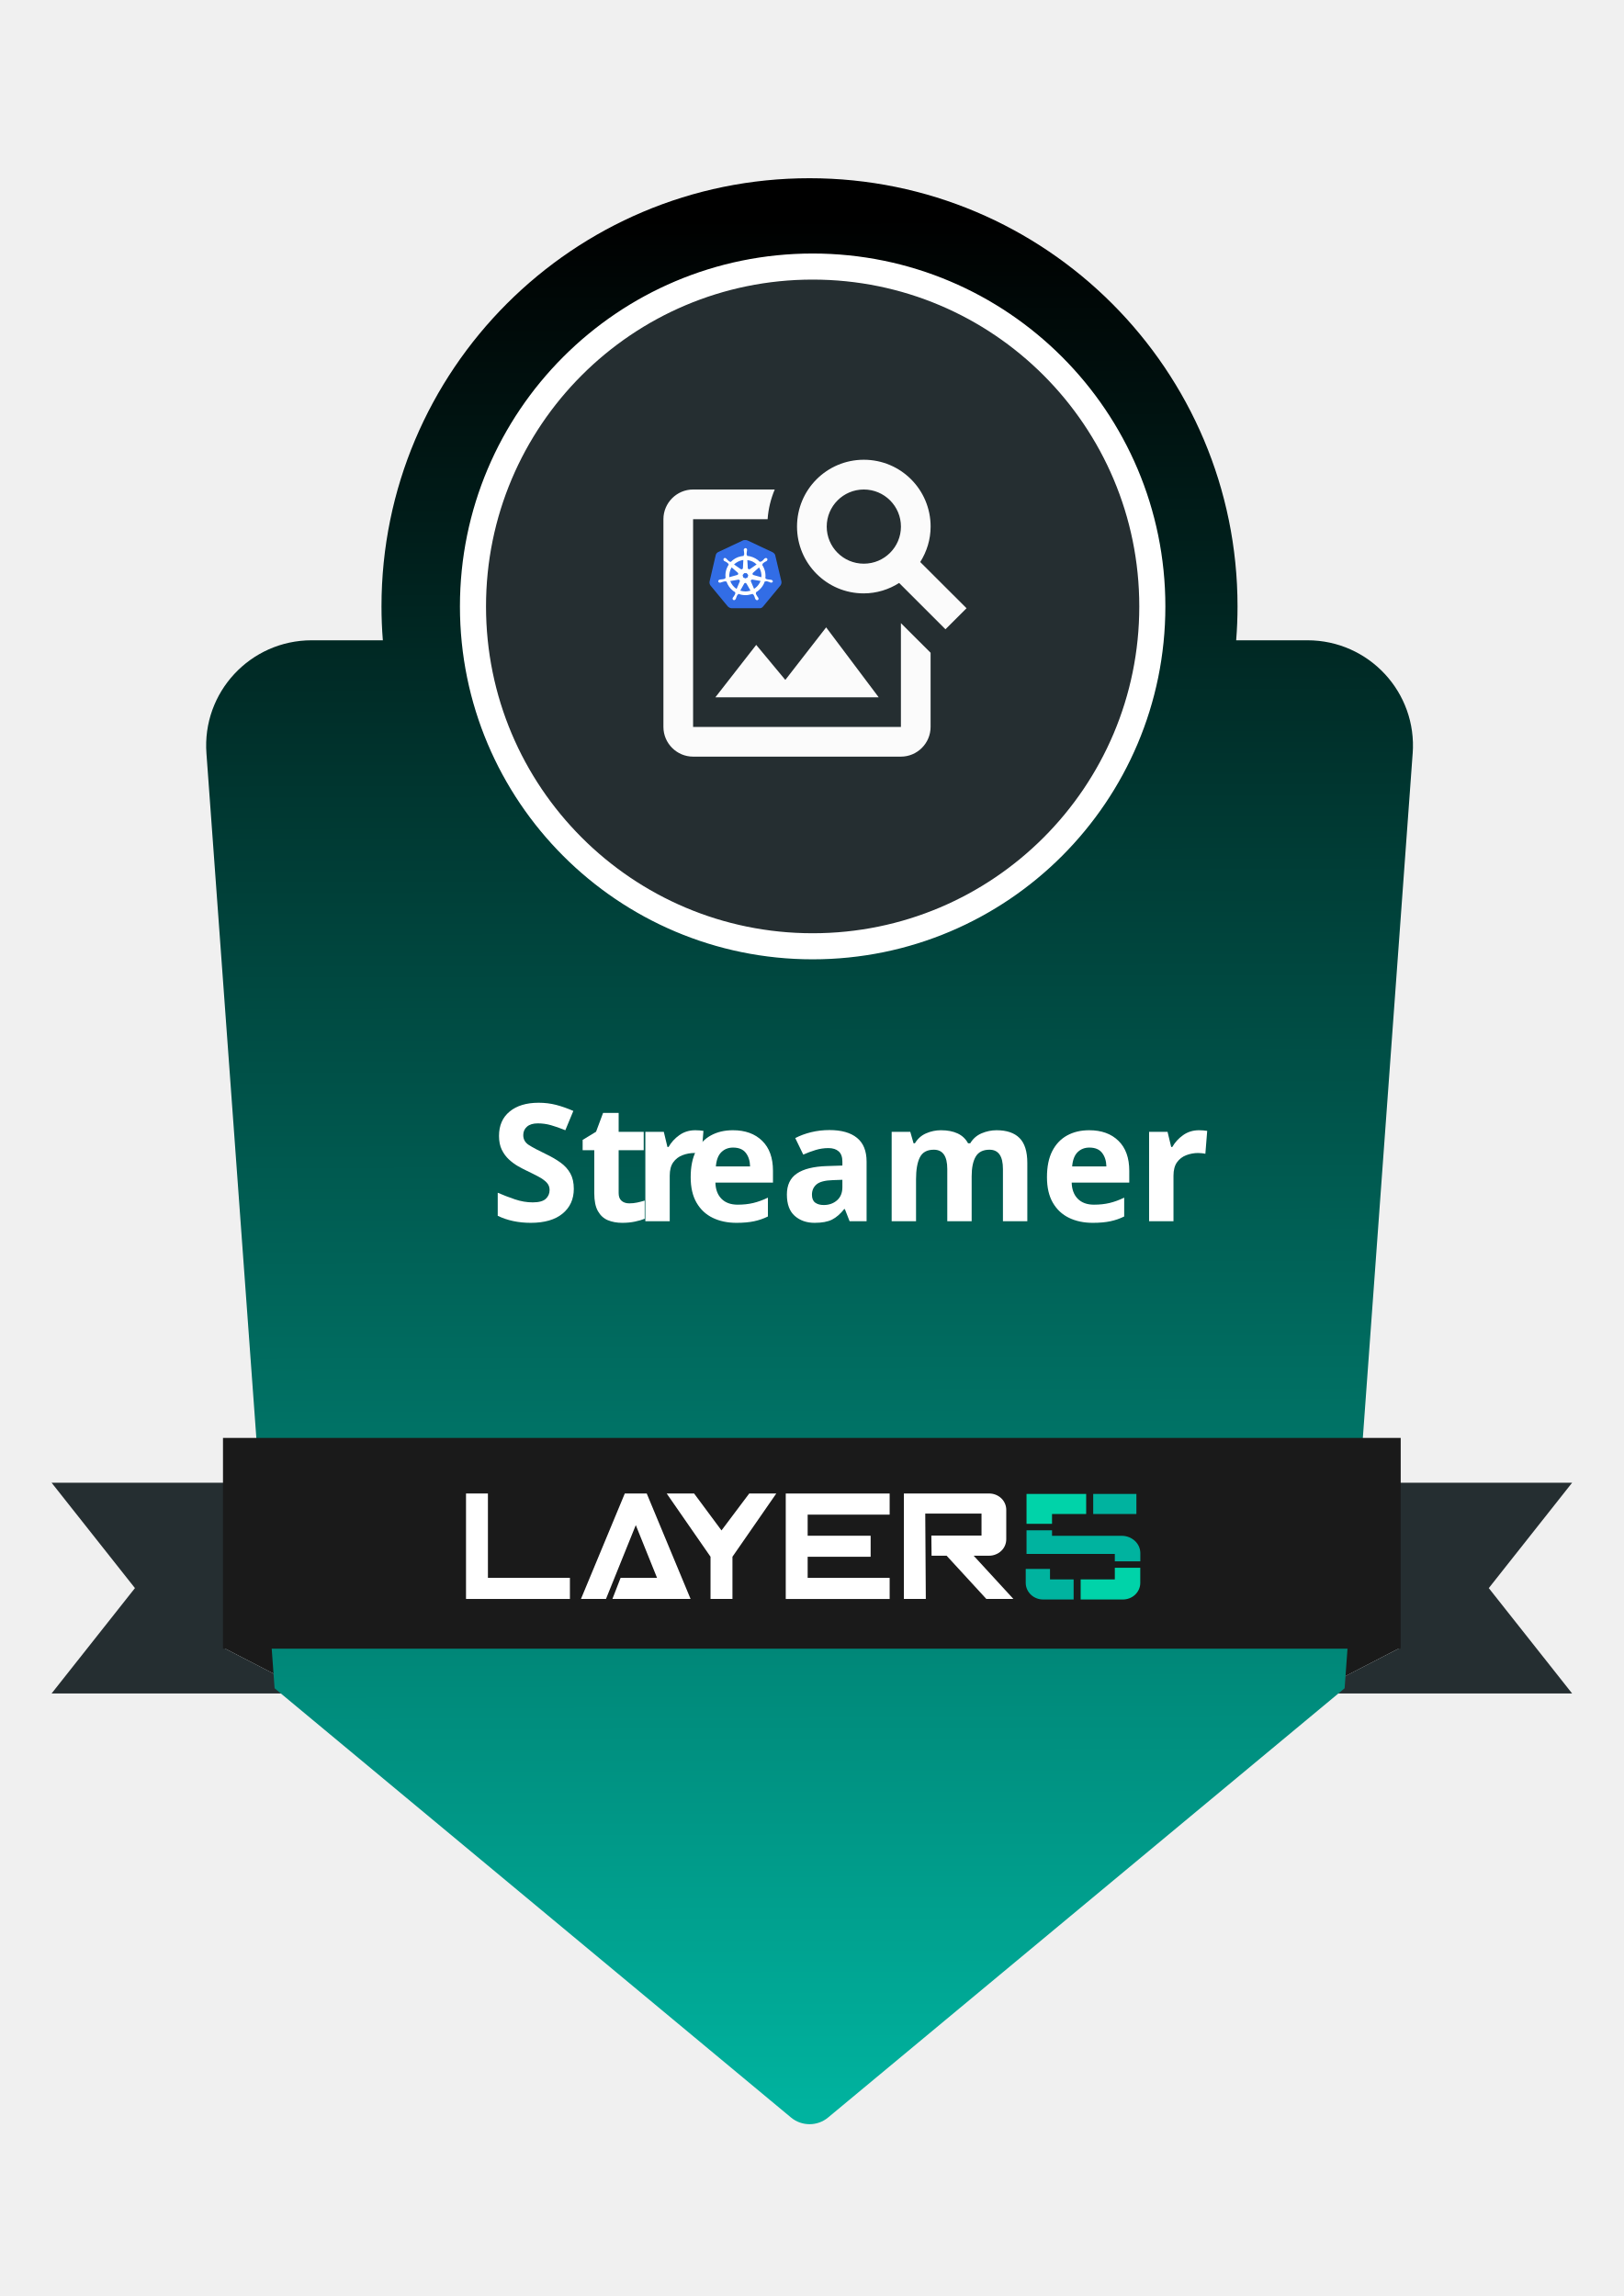
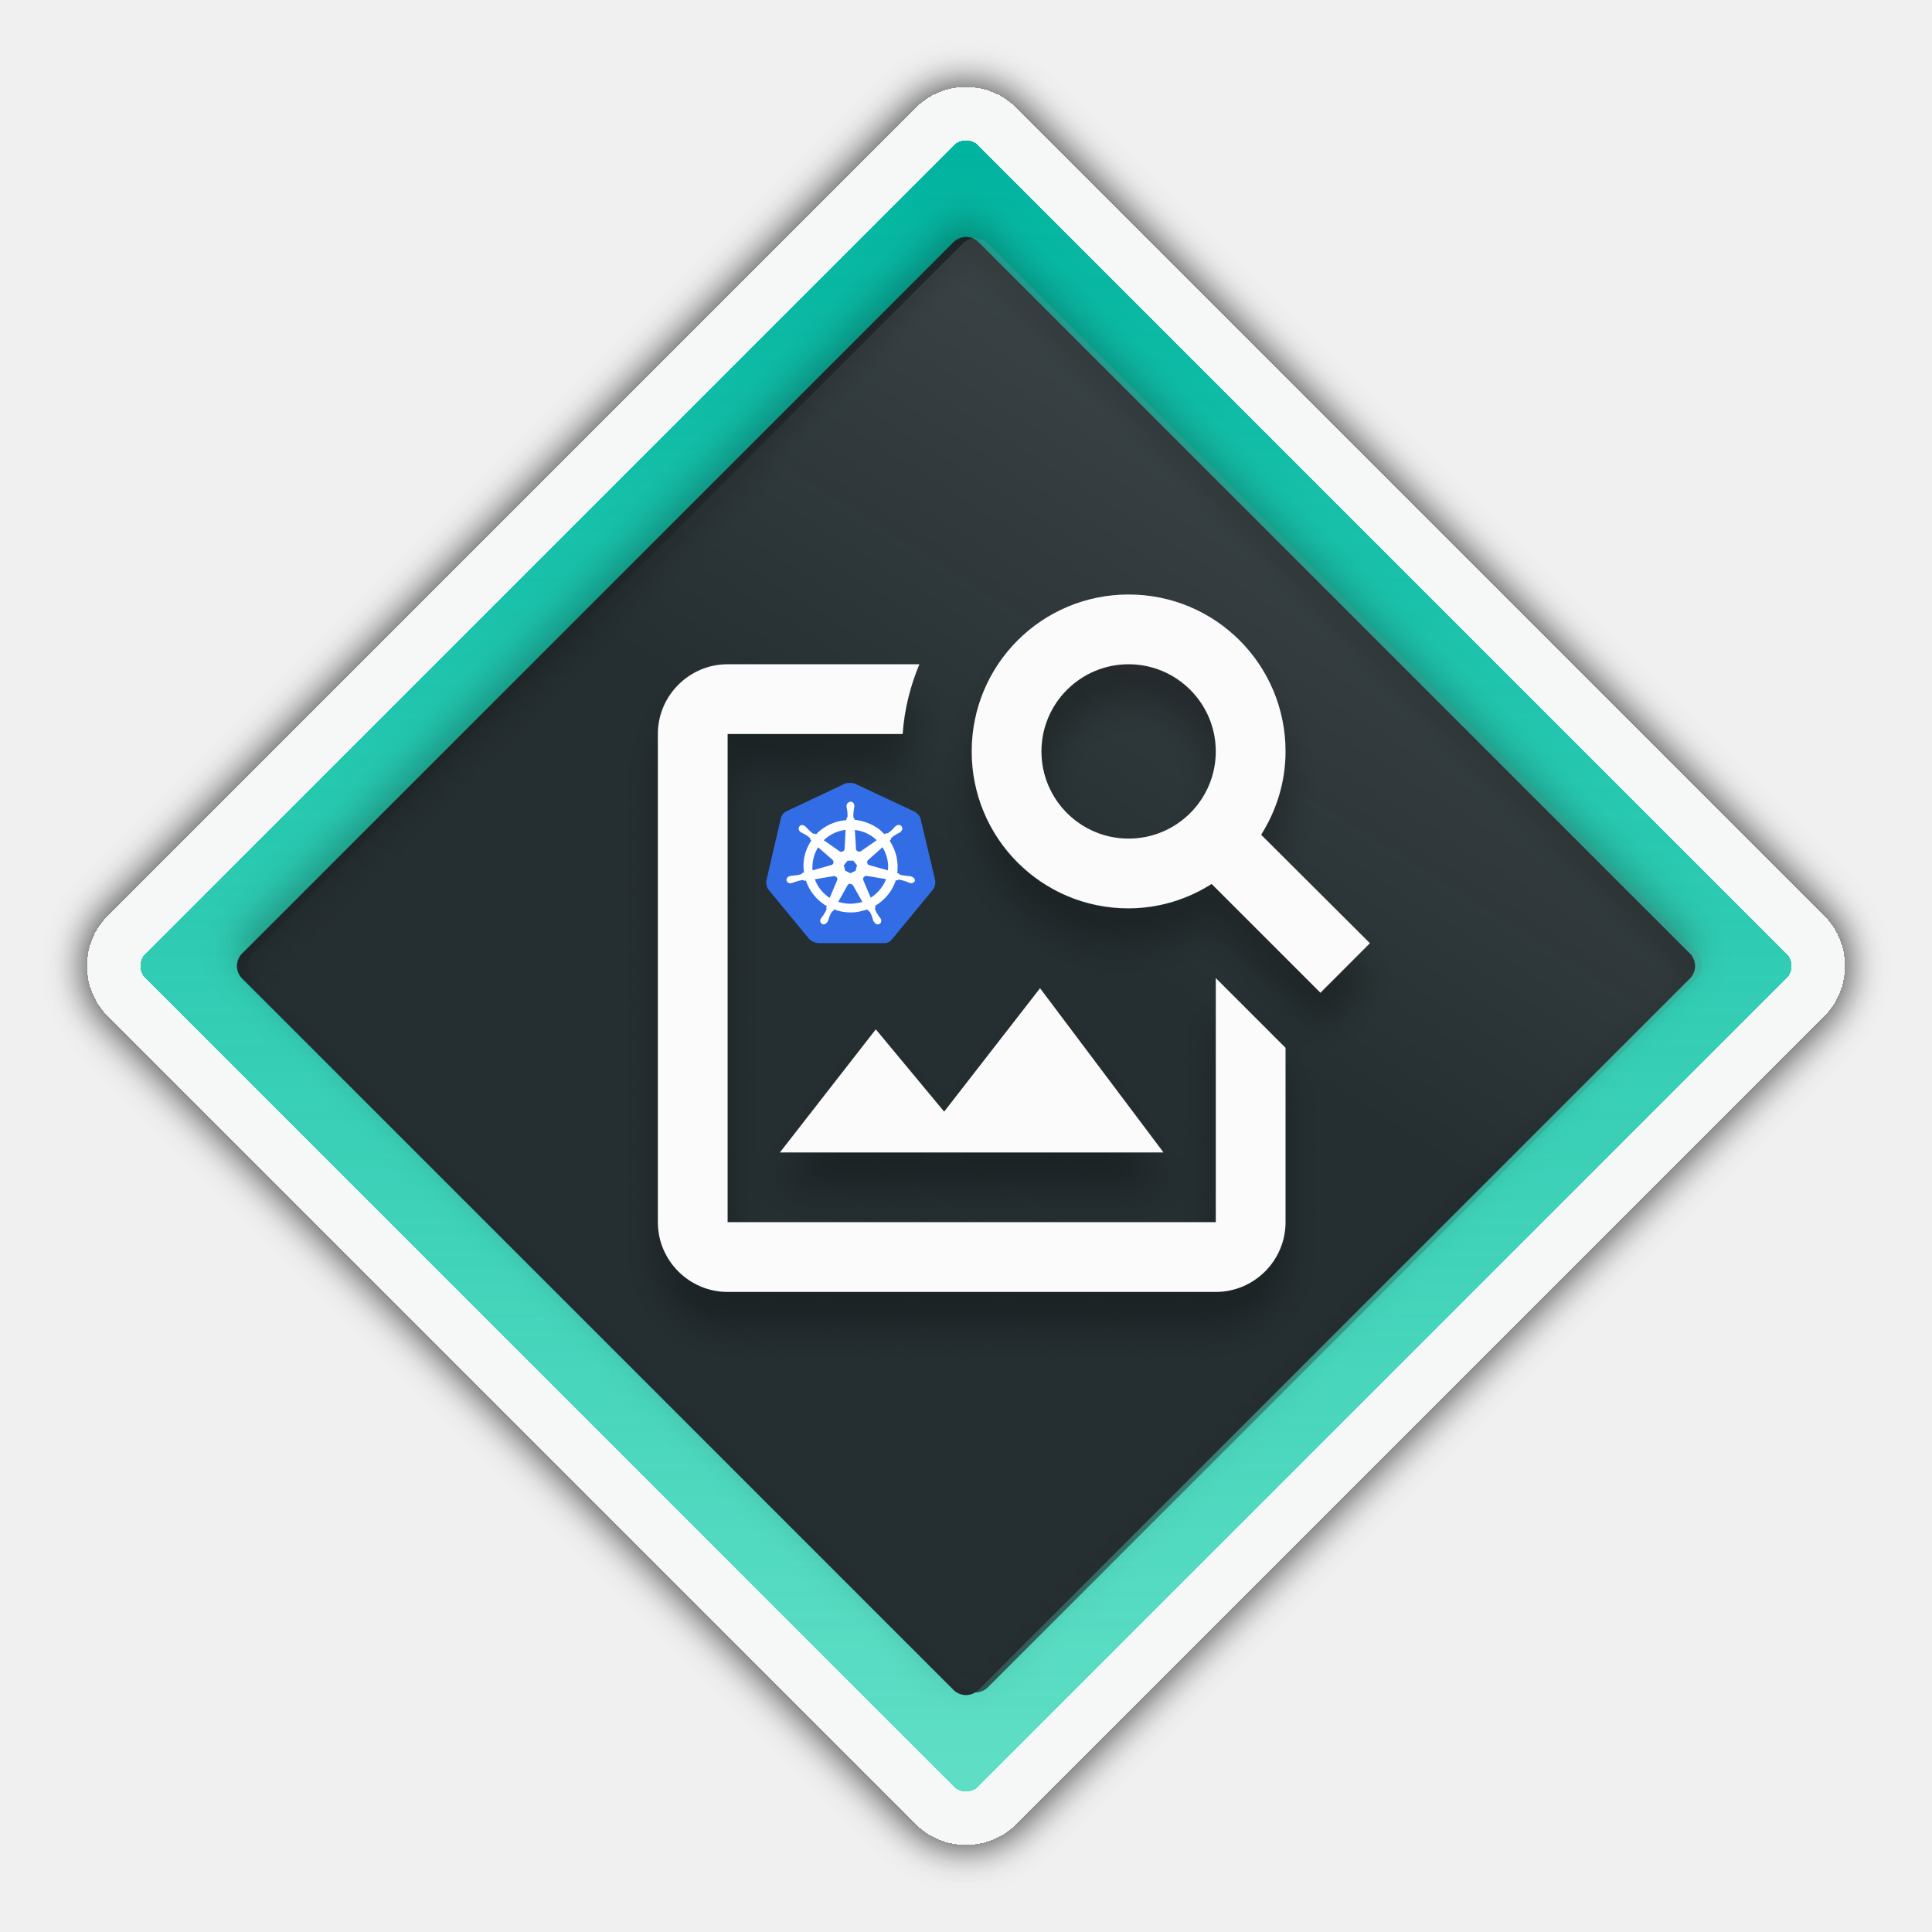
- <svg xmlns="http://www.w3.org/2000/svg" id="Layer_1" data-name="Layer 1" viewBox="0 0 595.28 841.89">
+ <svg xmlns="http://www.w3.org/2000/svg" width="217" height="217" viewBox="0 0 217 217" fill="none">
+   <g filter="url(#filter0_dddd_17940_5184)">
+     <path d="M109.914 200.64C109.133 201.422 107.867 201.422 107.086 200.64L16.357 109.912C15.576 109.131 15.576 107.865 16.357 107.084L107.086 16.355C107.867 15.574 109.133 15.574 109.914 16.355L200.643 107.084C201.424 107.865 201.424 109.131 200.643 109.912L109.914 200.64Z" fill="url(#paint0_linear_17940_5184)" shape-rendering="crispEdges" />
+     <path d="M14.236 112.033L104.964 202.762C106.917 204.714 110.083 204.714 112.036 202.762L202.764 112.033C204.716 110.081 204.716 106.915 202.764 104.962L112.036 14.234C110.083 12.281 106.917 12.281 104.964 14.234L14.236 104.962C12.284 106.915 12.284 110.081 14.236 112.033Z" stroke="#F6F8F8" stroke-width="6" shape-rendering="crispEdges" />
+   </g>
+   <g filter="url(#filter1_di_17940_5184)">
+     <path d="M109.914 189.797C109.133 190.578 107.867 190.578 107.086 189.797L27.205 109.916C26.424 109.134 26.424 107.868 27.205 107.087L107.086 27.206C107.867 26.425 109.133 26.425 109.914 27.206L189.795 107.087C190.576 107.868 190.576 109.134 189.795 109.916L109.914 189.797Z" fill="#252E31" />
+   </g>
+   <path d="M108.136 27.352C108.917 26.571 110.183 26.571 110.964 27.352L190.629 107.016C191.41 107.797 191.41 109.064 190.629 109.845L110.964 189.51C110.183 190.291 108.917 190.291 108.136 189.51L28.471 109.845C27.69 109.064 27.69 107.798 28.471 107.016L108.136 27.352Z" fill="url(#paint1_linear_17940_5184)" />
+   <g clip-path="url(#clip0_17940_5184)" filter="url(#filter2_d_17940_5184)">
+     <path d="M136.557 109.857V137.273H81.724V82.44H101.385C101.581 79.659 102.247 77.035 103.265 74.607H81.724C77.415 74.607 73.89 78.132 73.89 82.44V137.273C73.89 141.582 77.415 145.107 81.724 145.107H136.557C140.865 145.107 144.39 141.582 144.39 137.273V117.69L136.557 109.857ZM130.682 129.44H87.599L98.369 115.614L106.046 124.858L116.817 110.993L130.682 129.44ZM141.648 93.759C143.372 91.018 144.39 87.845 144.39 84.398C144.39 74.646 136.518 66.773 126.765 66.773C117.013 66.773 109.14 74.646 109.14 84.398C109.14 94.151 117.013 102.023 126.726 102.023C130.173 102.023 133.384 101.005 136.087 99.282L148.307 111.502L153.868 105.94L141.648 93.759ZM126.765 94.19C121.36 94.19 116.973 89.803 116.973 84.398C116.973 78.993 121.36 74.607 126.765 74.607C132.17 74.607 136.557 78.993 136.557 84.398C136.557 89.803 132.17 94.19 126.765 94.19Z" fill="#FBFBFB" />
+   </g>
+   <g clip-path="url(#clip1_17940_5184)">
+     <path d="M103.395 91.941C103.287 91.6 103.025 91.323 102.699 91.153L96.074 88.044C95.899 87.959 95.704 87.938 95.529 87.938C95.355 87.938 95.16 87.938 94.987 87.98L88.359 91.111C88.033 91.259 87.795 91.537 87.707 91.899L86.079 98.904C86.014 99.267 86.1 99.629 86.319 99.927L90.903 105.484C91.164 105.74 91.534 105.91 91.902 105.931H99.202C99.593 105.974 99.962 105.804 100.2 105.484L104.785 99.927C105.003 99.629 105.09 99.267 105.046 98.904L103.395 91.941Z" fill="#326DE6" />
+     <path d="M102.383 98.461C102.362 98.461 102.34 98.461 102.34 98.44C102.34 98.419 102.297 98.419 102.253 98.419C102.167 98.398 102.08 98.398 101.992 98.398C101.949 98.398 101.906 98.398 101.862 98.377H101.841C101.601 98.355 101.341 98.313 101.102 98.249C101.037 98.228 100.972 98.164 100.95 98.101L100.777 98.058C100.863 97.44 100.82 96.802 100.69 96.184C100.539 95.566 100.277 94.97 99.93 94.438L100.059 94.311V94.29C100.059 94.226 100.081 94.141 100.124 94.099C100.319 93.929 100.516 93.8 100.732 93.673C100.775 93.651 100.819 93.63 100.862 93.609C100.948 93.567 101.013 93.524 101.102 93.482C101.123 93.461 101.145 93.461 101.166 93.439C101.188 93.418 101.166 93.418 101.166 93.397C101.361 93.248 101.406 92.992 101.253 92.801C101.188 92.716 101.058 92.653 100.948 92.653C100.84 92.653 100.73 92.695 100.644 92.759L100.622 92.78C100.601 92.801 100.579 92.823 100.557 92.823C100.492 92.886 100.427 92.95 100.384 93.014C100.362 93.056 100.319 93.077 100.297 93.098C100.146 93.268 99.95 93.439 99.755 93.567C99.712 93.588 99.668 93.609 99.625 93.609C99.603 93.609 99.56 93.609 99.538 93.588H99.517L99.344 93.694C99.17 93.524 98.974 93.353 98.801 93.183C97.997 92.565 96.998 92.183 95.976 92.076L95.954 91.906V91.927C95.889 91.885 95.868 91.821 95.846 91.757C95.846 91.522 95.846 91.289 95.889 91.033V91.012C95.889 90.969 95.911 90.927 95.911 90.884C95.933 90.8 95.933 90.715 95.954 90.628V90.498C95.976 90.284 95.803 90.072 95.585 90.051C95.455 90.03 95.323 90.093 95.215 90.199C95.129 90.284 95.085 90.39 95.085 90.498V90.604C95.085 90.689 95.107 90.774 95.129 90.86C95.15 90.903 95.15 90.945 95.15 90.987V91.009C95.193 91.244 95.193 91.477 95.193 91.733C95.172 91.797 95.15 91.86 95.085 91.903V91.945L95.064 92.115C94.824 92.136 94.586 92.179 94.324 92.221C93.304 92.435 92.368 92.967 91.653 93.712L91.523 93.627H91.501C91.479 93.627 91.458 93.648 91.414 93.648C91.371 93.648 91.328 93.627 91.285 93.606C91.09 93.458 90.893 93.286 90.742 93.117C90.72 93.074 90.677 93.053 90.655 93.032C90.59 92.968 90.547 92.904 90.482 92.841C90.46 92.82 90.439 92.82 90.417 92.798C90.395 92.777 90.395 92.777 90.395 92.777C90.309 92.713 90.201 92.671 90.091 92.671C89.961 92.671 89.851 92.713 89.786 92.82C89.656 93.01 89.7 93.267 89.873 93.415C89.894 93.415 89.894 93.436 89.894 93.436C89.894 93.436 89.938 93.479 89.959 93.479C90.024 93.521 90.111 93.564 90.199 93.606C90.242 93.627 90.286 93.648 90.329 93.67C90.547 93.797 90.763 93.926 90.937 94.096C90.98 94.138 91.023 94.223 91.002 94.287V94.265L91.132 94.393C91.11 94.435 91.088 94.456 91.067 94.499C90.392 95.543 90.111 96.778 90.306 97.992L90.133 98.034C90.133 98.055 90.111 98.055 90.111 98.055C90.089 98.119 90.024 98.161 89.959 98.204C89.72 98.267 89.482 98.31 89.22 98.331C89.177 98.331 89.134 98.331 89.091 98.352C89.004 98.352 88.917 98.374 88.829 98.374C88.808 98.374 88.786 98.395 88.743 98.395C88.721 98.395 88.721 98.395 88.699 98.416C88.46 98.458 88.308 98.672 88.351 98.906C88.395 99.096 88.591 99.225 88.786 99.204C88.829 99.204 88.851 99.204 88.894 99.183C88.916 99.183 88.916 99.183 88.916 99.162C88.916 99.14 88.981 99.162 89.002 99.162C89.089 99.14 89.175 99.098 89.242 99.077C89.285 99.055 89.329 99.034 89.372 99.034H89.394C89.633 98.949 89.85 98.886 90.111 98.843H90.133C90.198 98.843 90.263 98.865 90.306 98.907C90.327 98.907 90.327 98.928 90.327 98.928L90.522 98.907C90.849 99.886 91.456 100.76 92.303 101.398C92.498 101.547 92.673 101.676 92.889 101.782L92.781 101.93C92.781 101.951 92.803 101.951 92.803 101.951C92.846 102.015 92.846 102.1 92.825 102.165C92.738 102.379 92.607 102.591 92.477 102.783V102.805C92.455 102.847 92.433 102.868 92.39 102.911C92.347 102.953 92.303 103.038 92.239 103.124C92.217 103.146 92.217 103.167 92.195 103.188C92.195 103.188 92.195 103.209 92.174 103.209C92.065 103.423 92.152 103.677 92.347 103.784C92.39 103.805 92.455 103.826 92.498 103.826C92.671 103.826 92.825 103.72 92.911 103.57C92.911 103.57 92.911 103.549 92.933 103.549C92.933 103.527 92.954 103.506 92.976 103.485C92.998 103.4 93.041 103.337 93.063 103.25L93.106 103.123C93.171 102.888 93.279 102.676 93.389 102.462C93.432 102.398 93.497 102.356 93.562 102.335C93.584 102.335 93.584 102.335 93.584 102.314L93.67 102.144C94.278 102.379 94.909 102.485 95.56 102.485C95.951 102.485 96.342 102.442 96.733 102.336C96.973 102.294 97.211 102.209 97.429 102.145L97.516 102.294C97.537 102.294 97.537 102.294 97.537 102.315C97.602 102.336 97.667 102.379 97.711 102.442C97.819 102.656 97.929 102.868 97.994 103.103V103.124L98.037 103.252C98.059 103.337 98.08 103.421 98.124 103.487C98.145 103.508 98.145 103.529 98.167 103.55C98.167 103.55 98.167 103.571 98.188 103.571C98.275 103.72 98.428 103.828 98.601 103.828C98.666 103.828 98.71 103.806 98.775 103.785C98.861 103.743 98.948 103.658 98.969 103.55C98.991 103.444 98.991 103.337 98.948 103.23C98.948 103.209 98.926 103.209 98.926 103.209C98.926 103.188 98.904 103.167 98.883 103.146C98.839 103.061 98.796 102.997 98.731 102.932C98.71 102.889 98.688 102.868 98.645 102.826V102.783C98.493 102.592 98.383 102.379 98.297 102.165C98.275 102.101 98.275 102.017 98.318 101.951C98.318 101.93 98.34 101.93 98.34 101.93L98.275 101.76C99.384 101.1 100.231 100.078 100.622 98.865L100.795 98.886C100.817 98.886 100.817 98.865 100.817 98.865C100.86 98.822 100.925 98.801 100.99 98.801H101.012C101.252 98.843 101.49 98.907 101.708 98.992H101.729C101.773 99.013 101.816 99.034 101.859 99.034C101.946 99.077 102.011 99.119 102.099 99.14C102.12 99.14 102.142 99.162 102.185 99.162C102.207 99.162 102.207 99.162 102.229 99.183C102.272 99.204 102.294 99.204 102.337 99.204C102.532 99.204 102.707 99.077 102.771 98.906C102.753 98.675 102.578 98.504 102.383 98.461ZM96.104 97.801L95.518 98.078L94.932 97.801L94.781 97.182L95.193 96.672H95.846L96.259 97.182L96.104 97.801ZM99.645 96.417C99.753 96.864 99.775 97.311 99.732 97.758L97.667 97.184C97.472 97.141 97.363 96.949 97.406 96.758C97.428 96.695 97.449 96.652 97.493 96.61L99.122 95.161C99.362 95.544 99.537 95.97 99.645 96.417ZM98.471 94.373L96.69 95.608C96.539 95.693 96.321 95.672 96.212 95.523C96.169 95.481 96.147 95.438 96.147 95.375L96.017 93.224C96.973 93.33 97.82 93.735 98.471 94.373ZM94.539 93.286L94.974 93.201L94.866 95.331C94.866 95.522 94.692 95.672 94.496 95.672C94.431 95.672 94.388 95.65 94.323 95.629L92.52 94.373C93.083 93.841 93.779 93.458 94.539 93.286ZM91.889 95.161L93.497 96.566C93.649 96.693 93.67 96.907 93.54 97.055C93.497 97.119 93.454 97.14 93.367 97.161L91.26 97.757C91.193 96.864 91.41 95.949 91.889 95.161ZM91.52 98.76L93.67 98.398C93.844 98.398 94.018 98.504 94.04 98.675C94.062 98.739 94.062 98.824 94.018 98.889L93.193 100.848C92.432 100.357 91.823 99.612 91.52 98.76ZM96.452 101.4C96.147 101.463 95.844 101.506 95.518 101.506C95.062 101.506 94.584 101.421 94.15 101.292L95.215 99.397C95.323 99.269 95.498 99.227 95.65 99.312C95.715 99.354 95.758 99.397 95.823 99.46L96.866 101.313C96.733 101.336 96.604 101.357 96.452 101.4ZM99.102 99.548C98.776 100.059 98.32 100.506 97.799 100.825L96.951 98.824C96.908 98.654 96.995 98.483 97.146 98.419C97.211 98.398 97.276 98.377 97.341 98.377L99.514 98.739C99.407 99.036 99.275 99.313 99.102 99.548Z" fill="white" />
+   </g>
  <defs>
-     <style>
-       .cls-1 {
-         fill: #00b39f;
-       }
- 
-       .cls-2, .cls-3 {
-         fill: #fff;
-       }
- 
-       .cls-4, .cls-5 {
-         fill: #252e31;
-       }
- 
-       .cls-6 {
-         clip-path: url(#clippath-2);
-       }
- 
-       .cls-7 {
-         letter-spacing: 0em;
-       }
- 
-       .cls-8 {
-         clip-path: url(#clippath-1);
-       }
- 
-       .cls-9 {
-         fill: #00d3a9;
-       }
- 
-       .cls-10 {
-         fill: #fbfbfb;
-       }
- 
-       .cls-11 {
-         fill: #326de6;
-       }
- 
-       .cls-12 {
-         clip-path: url(#clippath);
-       }
- 
-       .cls-13 {
-         fill: #a20e30;
-       }
- 
-       .cls-14 {
-         fill: none;
-       }
- 
-       .cls-5 {
-         stroke: #fff;
-         stroke-width: 9.56px;
-       }
- 
-       .cls-15 {
-         fill: #1a1a1a;
-       }
- 
-       .cls-16 {
-         fill: url(#linear-gradient);
-       }
- 
-       .cls-3 {
-         font-family: QanelasSoft-SemiBold, 'Qanelas Soft';
-         font-size: 60px;
-         font-weight: 600;
-       }
- 
-       .cls-17 {
-         letter-spacing: -.02em;
-       }
-     </style>
-     <clipPath id="clippath">
-       <rect class="cls-14" x="18.91" y="65.35" width="557.47" height="713.56" />
+     <filter id="filter0_dddd_17940_5184" x="4.772" y="4.773" width="207.457" height="207.453" filterUnits="userSpaceOnUse" color-interpolation-filters="sRGB">
+       <feFlood flood-opacity="0" result="BackgroundImageFix" />
+       <feColorMatrix in="SourceAlpha" type="matrix" values="0 0 0 0 0 0 0 0 0 0 0 0 0 0 0 0 0 0 127 0" result="hardAlpha" />
+       <feOffset dy="1" />
+       <feGaussianBlur stdDeviation="2" />
+       <feComposite in2="hardAlpha" operator="out" />
+       <feColorMatrix type="matrix" values="0 0 0 0 0 0 0 0 0 0 0 0 0 0 0 0 0 0 0.25 0" />
+       <feBlend mode="normal" in2="BackgroundImageFix" result="effect1_dropShadow_17940_5184" />
+       <feColorMatrix in="SourceAlpha" type="matrix" values="0 0 0 0 0 0 0 0 0 0 0 0 0 0 0 0 0 0 127 0" result="hardAlpha" />
+       <feOffset dy="-1" />
+       <feGaussianBlur stdDeviation="2" />
+       <feComposite in2="hardAlpha" operator="out" />
+       <feColorMatrix type="matrix" values="0 0 0 0 0 0 0 0 0 0 0 0 0 0 0 0 0 0 0.25 0" />
+       <feBlend mode="normal" in2="effect1_dropShadow_17940_5184" result="effect2_dropShadow_17940_5184" />
+       <feColorMatrix in="SourceAlpha" type="matrix" values="0 0 0 0 0 0 0 0 0 0 0 0 0 0 0 0 0 0 127 0" result="hardAlpha" />
+       <feOffset dx="-1" />
+       <feGaussianBlur stdDeviation="2" />
+       <feComposite in2="hardAlpha" operator="out" />
+       <feColorMatrix type="matrix" values="0 0 0 0 0 0 0 0 0 0 0 0 0 0 0 0 0 0 0.25 0" />
+       <feBlend mode="normal" in2="effect2_dropShadow_17940_5184" result="effect3_dropShadow_17940_5184" />
+       <feColorMatrix in="SourceAlpha" type="matrix" values="0 0 0 0 0 0 0 0 0 0 0 0 0 0 0 0 0 0 127 0" result="hardAlpha" />
+       <feOffset dx="1" />
+       <feGaussianBlur stdDeviation="2" />
+       <feComposite in2="hardAlpha" operator="out" />
+       <feColorMatrix type="matrix" values="0 0 0 0 0 0 0 0 0 0 0 0 0 0 0 0 0 0 0.25 0" />
+       <feBlend mode="normal" in2="effect3_dropShadow_17940_5184" result="effect4_dropShadow_17940_5184" />
+       <feBlend mode="normal" in="SourceGraphic" in2="effect4_dropShadow_17940_5184" result="shape" />
+     </filter>
+     <filter id="filter1_di_17940_5184" x="22.619" y="20.617" width="171.762" height="171.766" filterUnits="userSpaceOnUse" color-interpolation-filters="sRGB">
+       <feFlood flood-opacity="0" result="BackgroundImageFix" />
+       <feColorMatrix in="SourceAlpha" type="matrix" values="0 0 0 0 0 0 0 0 0 0 0 0 0 0 0 0 0 0 127 0" result="hardAlpha" />
+       <feOffset dy="-2" />
+       <feGaussianBlur stdDeviation="2" />
+       <feComposite in2="hardAlpha" operator="out" />
+       <feColorMatrix type="matrix" values="0 0 0 0 0 0 0 0 0 0 0 0 0 0 0 0 0 0 0.25 0" />
+       <feBlend mode="normal" in2="BackgroundImageFix" result="effect1_dropShadow_17940_5184" />
+       <feBlend mode="normal" in="SourceGraphic" in2="effect1_dropShadow_17940_5184" result="shape" />
+       <feColorMatrix in="SourceAlpha" type="matrix" values="0 0 0 0 0 0 0 0 0 0 0 0 0 0 0 0 0 0 127 0" result="hardAlpha" />
+       <feOffset dy="2" />
+       <feGaussianBlur stdDeviation="2" />
+       <feComposite in2="hardAlpha" operator="arithmetic" k2="-1" k3="1" />
+       <feColorMatrix type="matrix" values="0 0 0 0 0 0 0 0 0 0 0 0 0 0 0 0 0 0 0.25 0" />
+       <feBlend mode="normal" in2="shape" result="effect2_innerShadow_17940_5184" />
+     </filter>
+     <filter id="filter2_d_17940_5184" x="62.057" y="58.938" width="102" height="102" filterUnits="userSpaceOnUse" color-interpolation-filters="sRGB">
+       <feFlood flood-opacity="0" result="BackgroundImageFix" />
+       <feColorMatrix in="SourceAlpha" type="matrix" values="0 0 0 0 0 0 0 0 0 0 0 0 0 0 0 0 0 0 127 0" result="hardAlpha" />
+       <feOffset dy="4" />
+       <feGaussianBlur stdDeviation="2" />
+       <feComposite in2="hardAlpha" operator="out" />
+       <feColorMatrix type="matrix" values="0 0 0 0 0 0 0 0 0 0 0 0 0 0 0 0 0 0 0.25 0" />
+       <feBlend mode="normal" in2="BackgroundImageFix" result="effect1_dropShadow_17940_5184" />
+       <feBlend mode="normal" in="SourceGraphic" in2="effect1_dropShadow_17940_5184" result="shape" />
+     </filter>
+     <linearGradient id="paint0_linear_17940_5184" x1="108.5" y1="202.055" x2="108.5" y2="14.941" gradientUnits="userSpaceOnUse">
+       <stop stop-color="#00D3A9" stop-opacity="0.6" />
+       <stop offset="1" stop-color="#00B39F" />
+     </linearGradient>
+     <linearGradient id="paint1_linear_17940_5184" x1="168.19" y1="17.489" x2="58.861" y2="190.924" gradientUnits="userSpaceOnUse">
+       <stop stop-color="white" stop-opacity="0.17" />
+       <stop offset="0.486" stop-color="#252E31" stop-opacity="0.16" />
+       <stop offset="1" stop-color="#252E31" />
+     </linearGradient>
+     <clipPath id="clip0_17940_5184">
+       <rect width="94" height="94" fill="white" transform="translate(66.0568 58.9375)" />
    </clipPath>
-     <linearGradient id="linear-gradient" x1="297.9" y1="775.6" x2="296.36" y2="80.11" gradientUnits="userSpaceOnUse">
-       <stop offset="0" stop-color="#00b39f" />
-       <stop offset="1" stop-color="#000" />
-     </linearGradient>
-     <clipPath id="clippath-1">
-       <rect class="cls-14" x="232.33" y="157.73" width="130.61" height="130.61" />
-     </clipPath>
-     <clipPath id="clippath-2">
-       <rect class="cls-14" x="260.12" y="198.02" width="26.4" height="25.01" />
+     <clipPath id="clip1_17940_5184">
+       <rect width="19" height="18" fill="white" transform="translate(86.0568 87.9375)" />
    </clipPath>
  </defs>
-   <g id="Streamer">
-     <g class="cls-12">
-       <g>
-         <path class="cls-15" d="m480.86,604.11v16.88l32.66-16.88h-32.66Z" />
-         <path class="cls-15" d="m114.42,620.99v-16.88h-32.66l32.66,16.88Z" />
-         <path class="cls-4" d="m576.37,543.68H18.91l30.56,38.64-30.56,38.64h95.51l-32.66-16.85h32.66v-19.02h366.44v19.02h32.66l-32.66,16.85h95.51l-30.56-38.64,30.56-38.64Z" />
-         <path class="cls-16" d="m517.9,276.32l-24.94,342.73-189.33,157.36c-3.92,3.31-9.75,3.31-13.67,0l-189.29-157.36-24.98-342.73c-1.69-22.43,16.06-41.54,38.57-41.54h26.1c-.33-4.11-.5-8.25-.5-12.42,0-86.71,70.28-157.01,156.92-157.01s156.92,70.3,156.92,157.01c0,4.17-.17,8.31-.5,12.42h26.14c22.51,0,40.26,19.11,38.57,41.54Z" />
-         <path class="cls-5" d="m297.93,346.98c68.78,0,124.53-55.81,124.53-124.62s-55.75-124.62-124.53-124.62-124.53,55.81-124.53,124.62,55.75,124.62,124.53,124.62Z" />
-         <g class="cls-8">
-           <path class="cls-10" d="m330.29,228.48v38.07h-76.19v-76.17h27.32c.27-3.89,1.2-7.52,2.61-10.89h-29.93c-5.99,0-10.88,4.91-10.88,10.89v76.17c0,5.99,4.9,10.89,10.88,10.89h76.19c5.99,0,10.88-4.91,10.88-10.89v-27.2l-10.88-10.86Zm-8.16,27.2h-59.86l14.97-19.21,10.67,12.84,14.97-19.27,19.26,25.64Zm15.24-49.6c2.39-3.79,3.81-8.22,3.81-13,0-13.54-10.94-24.5-24.49-24.5s-24.49,10.96-24.49,24.5,10.94,24.5,24.43,24.5c4.79,0,9.25-1.43,13.01-3.82l16.98,16.98,7.73-7.71-16.98-16.95Zm-20.68.61c-7.51,0-13.6-6.08-13.6-13.6s6.09-13.6,13.6-13.6,13.61,6.08,13.61,13.6-6.1,13.6-13.61,13.6Z" />
-         </g>
-         <g class="cls-6">
-           <g>
-             <path class="cls-11" d="m284.21,203.57c-.15-.45-.51-.83-.97-1.08l-9.21-4.33c-.24-.1-.51-.13-.76-.13s-.51,0-.75.06l-9.21,4.33c-.45.22-.78.61-.91,1.11l-2.26,9.72c-.09.51.03,1.02.33,1.43l6.37,7.71c.36.35.88.61,1.39.64h10.14c.54.06,1.06-.19,1.39-.64l6.37-7.71c.3-.41.42-.92.36-1.43l-2.29-9.68Z" />
-             <path class="cls-2" d="m282.81,212.64s-.06,0-.06-.03-.06-.03-.12-.03c-.12-.03-.24-.03-.36-.03-.06,0-.12,0-.18-.03h-.03c-.33-.03-.69-.06-1.03-.16-.09-.03-.18-.13-.21-.22l-.24-.06c.12-.83.06-1.72-.12-2.58-.21-.86-.57-1.69-1.06-2.42l.18-.19v-.03c0-.1.03-.19.09-.25.27-.26.54-.41.84-.61.06-.03.12-.06.18-.09.12-.03.21-.1.33-.16.03-.03.06-.03.09-.06.03-.03,0-.03,0-.06.27-.19.33-.54.12-.83-.09-.13-.27-.19-.42-.19s-.3.06-.42.13l-.03.03s-.06.06-.09.06c-.09.1-.18.19-.24.26-.03.06-.09.09-.12.13-.21.26-.48.48-.75.67-.06,0-.12.03-.18.03-.03,0-.09,0-.12-.03h-.03l-.24.16c-.24-.22-.51-.48-.75-.7-1.12-.86-2.51-1.4-3.93-1.53l-.03-.26v.03c-.09-.06-.12-.16-.15-.22,0-.35,0-.67.06-1.02v-.03c0-.06.03-.13.03-.16.03-.13.03-.25.06-.38v-.16c.03-.32-.21-.61-.51-.64-.18-.03-.36.06-.51.22-.12.1-.18.26-.18.41v.13c0,.13.03.25.06.38.03.03.03.1.03.16v.03c.06.32.06.64.06,1.02-.03.06-.06.16-.15.22v.06l-.03.22c-.33.03-.66.1-1.03.16-1.42.29-2.72,1.02-3.71,2.07l-.18-.13h-.03s-.06.03-.12.03-.12-.03-.18-.06c-.27-.19-.54-.45-.75-.67-.03-.06-.09-.1-.12-.13-.09-.1-.15-.16-.24-.26-.03-.03-.06-.03-.09-.06l-.03-.03c-.12-.1-.27-.16-.42-.16-.18,0-.33.06-.42.22-.18.26-.12.61.12.83.03,0,.03.03.03.03,0,0,.06.06.09.06.09.06.21.1.33.16.06.03.12.06.18.09.3.19.6.35.84.61.06.03.12.16.09.25v-.03l.18.19s-.06.06-.09.13c-.94,1.47-1.33,3.19-1.06,4.87l-.24.03s-.03.03-.03.03c-.03.1-.12.16-.21.22-.33.1-.66.13-1.03.16-.06,0-.12,0-.18.03-.12,0-.24.03-.36.03-.03,0-.06.03-.12.03t-.06.03c-.33.06-.54.35-.48.67.06.29.33.45.6.41h.15s.03,0,.03-.03.09,0,.12,0c.12-.03.24-.1.33-.13.06-.03.12-.06.18-.06h.03c.33-.13.63-.19,1-.26h.03c.09,0,.18.03.24.06.03,0,.03.03.03.03l.27-.03c.45,1.37,1.3,2.58,2.48,3.47.27.22.51.38.81.54l-.15.19s.03.03.03.03c.06.1.06.22.03.32-.12.29-.3.57-.48.86h0c-.03.06-.06.1-.12.16-.06.06-.12.19-.21.29-.03.03-.03.06-.06.1,0,0,0,.03-.03.03-.15.29-.03.67.24.8.06.03.15.06.21.06.24,0,.45-.16.57-.35,0,0,0-.03.03-.03,0-.03.03-.06.06-.1.03-.13.09-.19.12-.32l.06-.19c.09-.32.24-.61.39-.89.06-.1.15-.16.24-.19t.03-.03l.12-.22c.84.32,1.72.48,2.63.48.54,0,1.09-.06,1.63-.22.33-.06.66-.16.97-.25l.12.19s.03,0,.03.03c.09.03.18.1.24.19.15.29.3.57.39.92h0l.06.19c.03.13.06.22.12.32.03.03.03.06.06.1,0,0,0,.03.03.03.12.19.33.35.57.35.09,0,.15-.03.24-.06.12-.06.24-.16.27-.32.03-.16.03-.29-.03-.45,0-.03-.03-.03-.03-.03,0-.03-.03-.06-.06-.1-.06-.1-.12-.19-.21-.29-.03-.06-.06-.1-.12-.16v-.03c-.21-.29-.36-.57-.48-.86-.03-.1-.03-.22.03-.32,0-.03.03-.03.03-.03l-.09-.22c1.54-.92,2.72-2.33,3.26-4.01l.24.03s.03-.03.03-.03c.06-.06.15-.1.24-.1h.03c.33.06.66.13.97.26h.03c.06.03.12.06.18.06.12.06.21.13.33.16.03,0,.06.03.12.03t.06.03h.15c.27,0,.51-.16.6-.41-.03-.32-.27-.54-.54-.61Zm-8.72-.92l-.81.38-.81-.38-.21-.86.57-.7h.91l.57.7-.21.86Zm4.92-1.91c.15.61.18,1.24.12,1.85l-2.87-.8c-.27-.06-.42-.32-.36-.57.03-.1.06-.16.12-.22l2.26-2.01c.33.54.58,1.11.73,1.75Zm-1.63-2.84l-2.47,1.72c-.21.1-.51.06-.66-.13-.06-.06-.09-.13-.09-.22l-.18-2.96c1.33.13,2.51.7,3.41,1.59Zm-5.46-1.53l.6-.1-.15,2.93c0,.29-.24.48-.51.48-.09,0-.15-.03-.24-.03l-2.51-1.75c.78-.73,1.75-1.27,2.81-1.53Zm-3.68,2.61l2.23,1.94c.21.19.24.48.06.7-.06.06-.12.1-.24.13l-2.93.83c-.09-1.24.21-2.52.87-3.6Zm-.51,5l2.99-.51c.24,0,.48.16.51.38.03.1.03.22-.03.32l-1.15,2.71c-1.06-.67-1.9-1.72-2.32-2.9Zm6.85,3.66c-.42.1-.84.16-1.3.16-.63,0-1.3-.13-1.9-.29l1.48-2.64c.15-.19.39-.25.6-.13.09.06.15.13.24.22l1.45,2.55c-.18.03-.37.06-.58.13Zm3.68-2.58c-.45.73-1.09,1.34-1.81,1.78l-1.18-2.77c-.06-.25.06-.48.27-.57.09-.03.18-.06.27-.06l3.02.51c-.15.41-.33.8-.57,1.11Z" />
-           </g>
-         </g>
-         <path class="cls-13" d="m114.42,585.09v18.99h366.44v-18.99H114.42Z" />
-         <path class="cls-15" d="m513.52,604.53H81.75v-77.28h431.77v77.28Z" />
-         <path class="cls-2" d="m178.89,547.63h-8.04v38.67h38.09v-7.74h-30.06v-30.93Z" />
-         <path class="cls-2" d="m229.06,547.63l-16.07,38.67h9.17l10.93-27.08,7.79,19.34h-13.36l-3,7.74h28.66l-16.08-38.67h-8.03Z" />
-         <path class="cls-2" d="m264.51,561.17l-10.04-13.54h-10.05l16.07,23.19v15.48h8.04v-15.48l16.07-23.19h-9.92l-10.17,13.54Z" />
-         <path class="cls-2" d="m288.07,553.72v32.59h38.09v-7.74h-30.06v-7.74h23.09v-7.71h-23.09v-7.74h30.06v-7.74h-38.09v6.08Z" />
-         <path class="cls-2" d="m339.22,554.99h20.62v8.06h-18.39l.08,7.39h5.51l14.57,15.86h9.92l-14.57-15.86h5.71c.82,0,1.63-.16,2.39-.48.76-.29,1.45-.73,2.03-1.31.58-.54,1.04-1.21,1.35-1.94.31-.73.47-1.5.47-2.29v-10.8c0-1.59-.66-3.12-1.83-4.24-1.17-1.11-2.76-1.75-4.42-1.75h-31.28v38.67h8.04l-.21-31.31Z" />
-         <path class="cls-1" d="m416.62,547.79h-15.83v7.36h15.83v-7.36Z" />
-         <path class="cls-1" d="m418.06,572.51v-3.03c0-3.5-3.06-6.34-6.86-6.34h-25.51v-2.01h-9.35v8.67h32.37v2.71h9.35Z" />
-         <path class="cls-9" d="m385.69,558.75v-3.6h12.52v-7.36h-21.87v10.96h9.35Z" />
-         <path class="cls-9" d="m408.71,574.87v4.27h-12.52v7.36h15.43c1.67,0,3.29-.61,4.49-1.72,1.2-1.12,1.9-2.64,1.93-4.27v-5.64h-9.33Z" />
-         <path class="cls-1" d="m384.95,575.28v3.85h8.66v7.36h-11.14c-1.67.03-3.29-.61-4.49-1.72-1.2-1.12-1.9-2.64-1.93-4.27v-5.22h8.9Z" />
-         <text class="cls-3" transform="translate(179.71 447.79)">
-           <tspan class="cls-7" x="0" y="0">S</tspan>
-           <tspan x="32.52" y="0">t</tspan>
-           <tspan class="cls-17" x="52.2" y="0">r</tspan>
-           <tspan x="70.8" y="0">eamer</tspan>
-         </text>
-       </g>
-     </g>
-   </g>
</svg>
